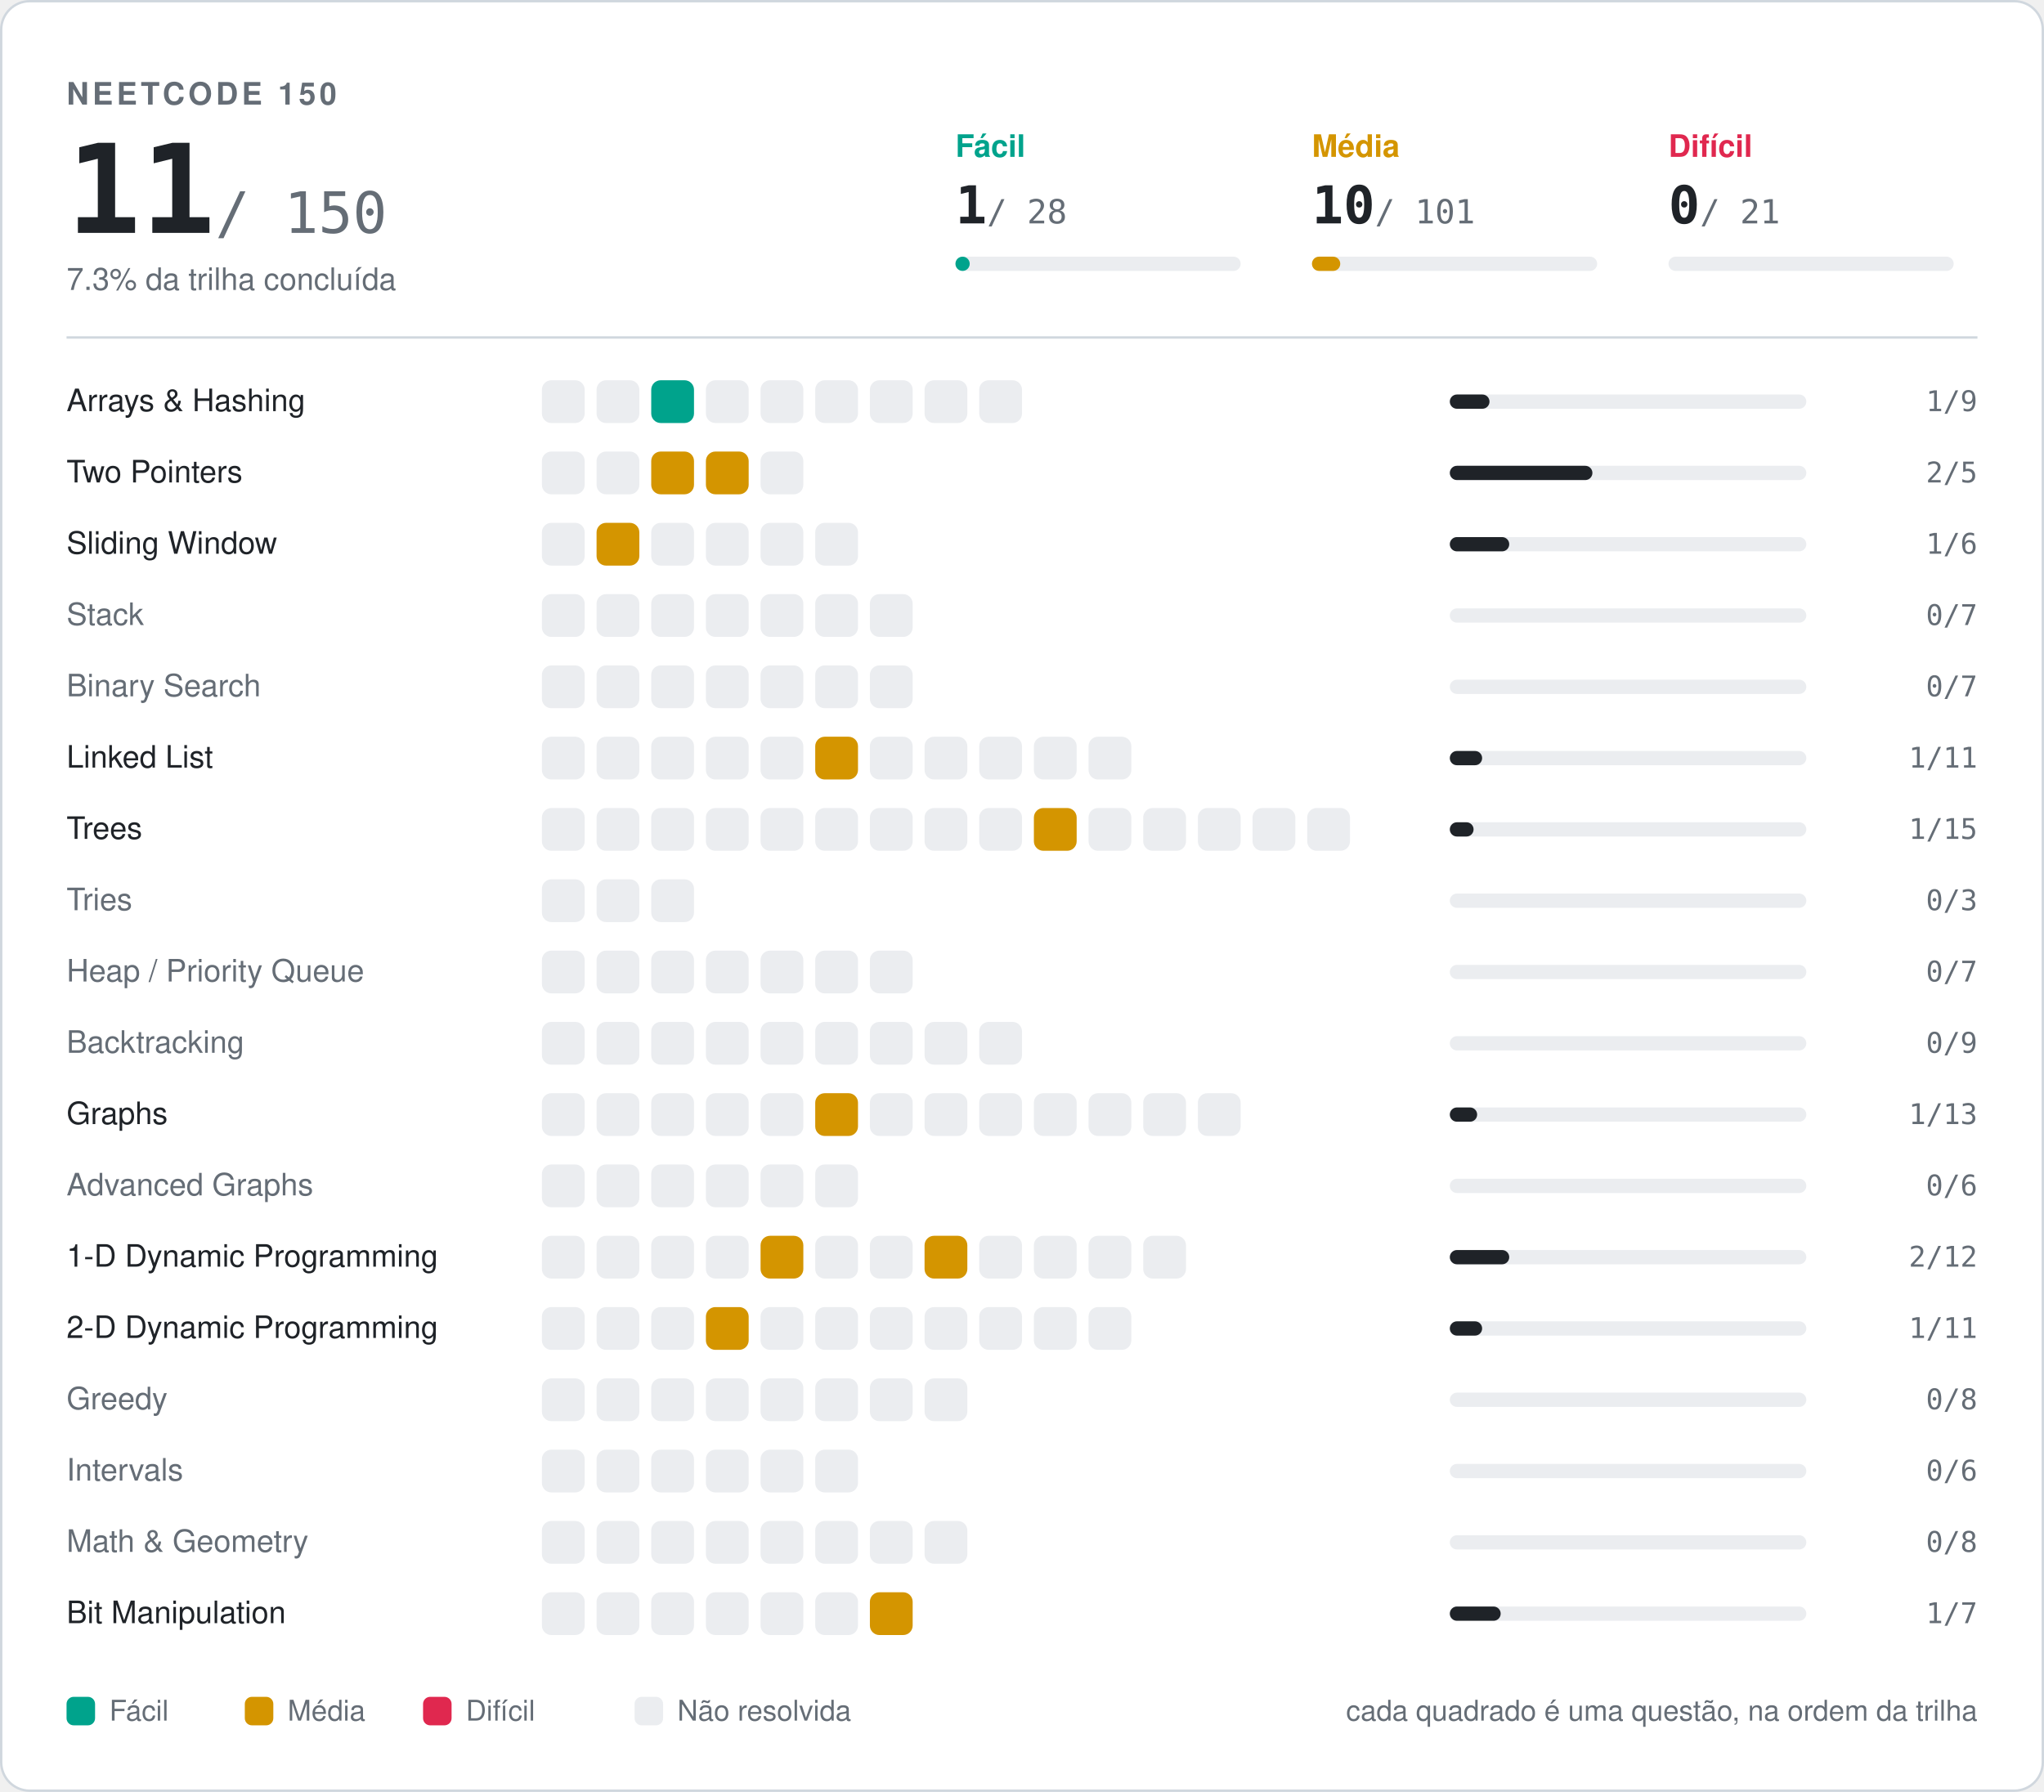
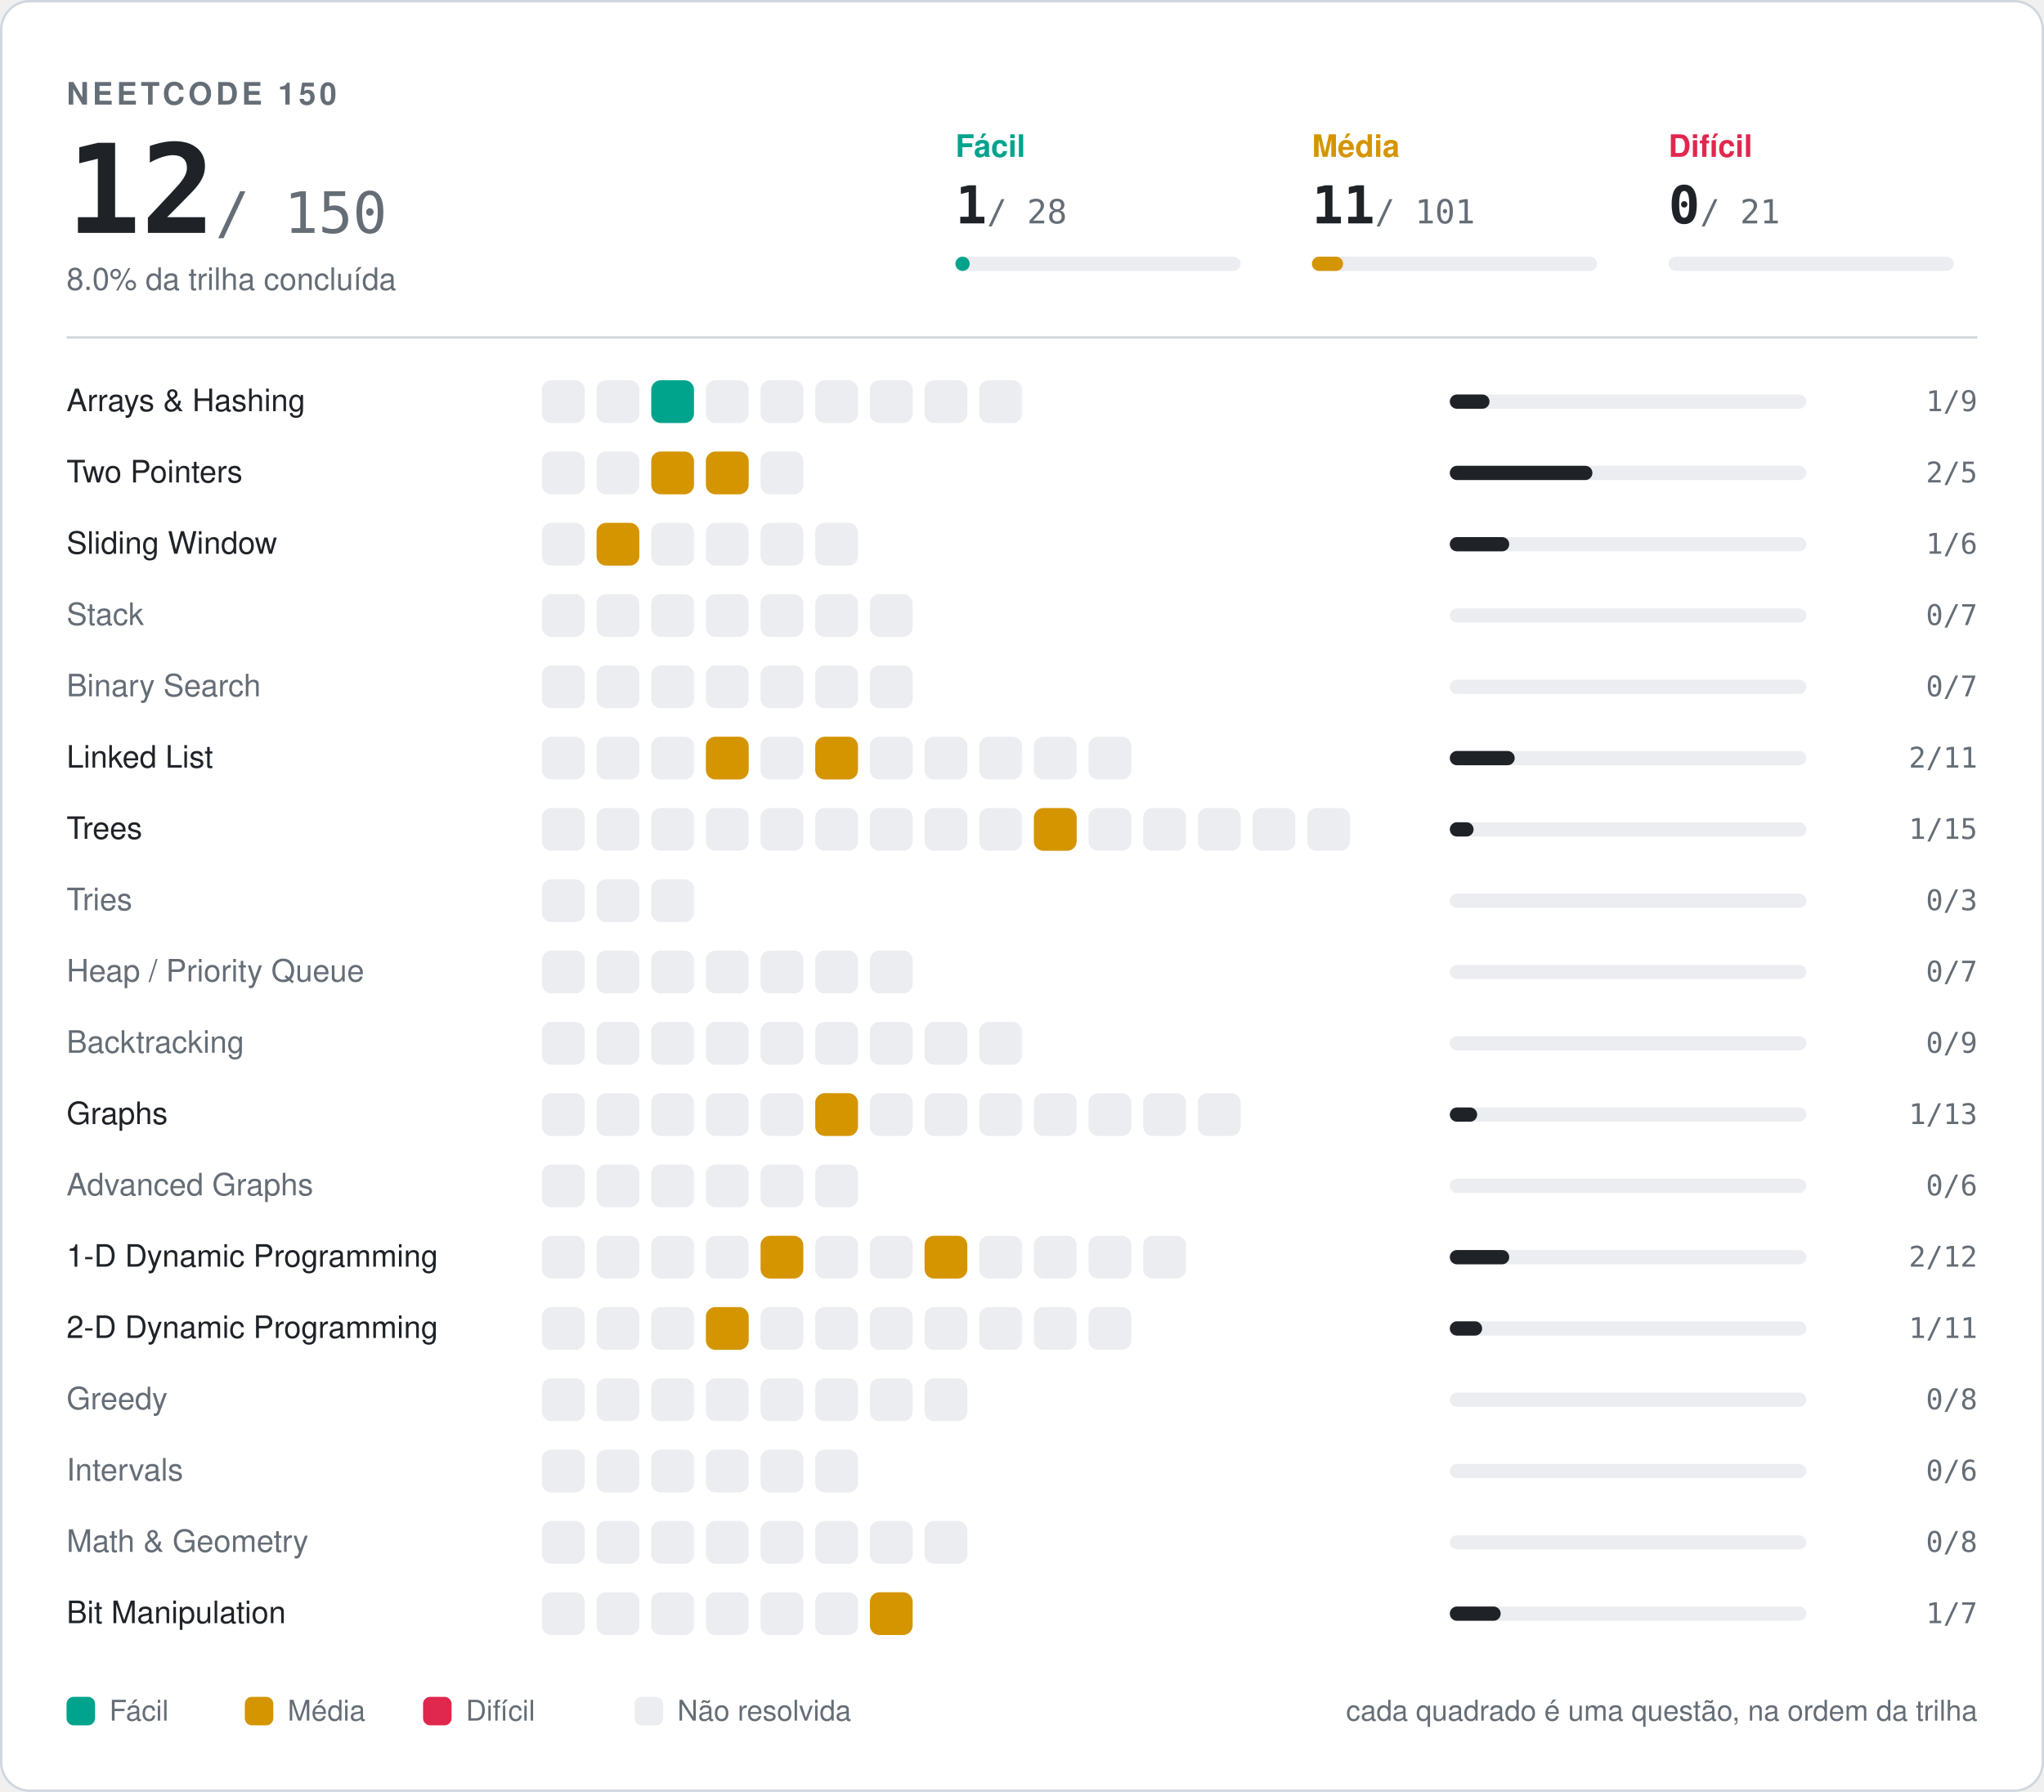
- <svg xmlns="http://www.w3.org/2000/svg" width="860" height="754" viewBox="0 0 860 754" font-family="-apple-system,BlinkMacSystemFont,'Segoe UI',Helvetica,Arial,sans-serif" role="img" aria-label="NeetCode 150: 11 de 150 resolvidas">
+ <svg xmlns="http://www.w3.org/2000/svg" width="860" height="754" viewBox="0 0 860 754" font-family="-apple-system,BlinkMacSystemFont,'Segoe UI',Helvetica,Arial,sans-serif" role="img" aria-label="NeetCode 150: 12 de 150 resolvidas">
  <rect x="0.5" y="0.5" width="859" height="753" rx="12" fill="#ffffff" stroke="#d0d7de" />
  <text x="28" y="44" fill="#656d76" font-size="13" font-weight="600" letter-spacing="1.5">NEETCODE 150</text>
-   <text x="28" y="98" fill="#1f2328" font-family="ui-monospace,SFMono-Regular,'SF Mono',Menlo,Consolas,monospace" font-size="52" font-weight="700">11<tspan fill="#656d76" font-size="24" font-weight="500"> / 150</tspan>
-   </text>
-   <text x="28" y="122" fill="#656d76" font-size="13">7.3% da trilha concluída</text>
+   <text x="28" y="98" fill="#1f2328" font-family="ui-monospace,SFMono-Regular,'SF Mono',Menlo,Consolas,monospace" font-size="52" font-weight="700">12<tspan fill="#656d76" font-size="24" font-weight="500"> / 150</tspan>
+   </text>
+   <text x="28" y="122" fill="#656d76" font-size="13">8.0% da trilha concluída</text>
  <text x="402" y="66" fill="#00a38c" font-size="13" font-weight="600">Fácil</text>
  <text x="402" y="94" fill="#1f2328" font-family="ui-monospace,SFMono-Regular,'SF Mono',Menlo,Consolas,monospace" font-size="22" font-weight="700">1<tspan fill="#656d76" font-size="14" font-weight="500"> / 28</tspan>
  </text>
  <rect x="402" y="108" width="120" height="6" rx="3" fill="#ebedf0" />
  <rect x="402" y="108" width="6.0" height="6" rx="3" fill="#00a38c" />
  <text x="552" y="66" fill="#d49500" font-size="13" font-weight="600">Média</text>
-   <text x="552" y="94" fill="#1f2328" font-family="ui-monospace,SFMono-Regular,'SF Mono',Menlo,Consolas,monospace" font-size="22" font-weight="700">10<tspan fill="#656d76" font-size="14" font-weight="500"> / 101</tspan>
+   <text x="552" y="94" fill="#1f2328" font-family="ui-monospace,SFMono-Regular,'SF Mono',Menlo,Consolas,monospace" font-size="22" font-weight="700">11<tspan fill="#656d76" font-size="14" font-weight="500"> / 101</tspan>
  </text>
  <rect x="552" y="108" width="120" height="6" rx="3" fill="#ebedf0" />
-   <rect x="552" y="108" width="11.9" height="6" rx="3" fill="#d49500" />
+   <rect x="552" y="108" width="13.1" height="6" rx="3" fill="#d49500" />
  <text x="702" y="66" fill="#e0284f" font-size="13" font-weight="600">Difícil</text>
  <text x="702" y="94" fill="#1f2328" font-family="ui-monospace,SFMono-Regular,'SF Mono',Menlo,Consolas,monospace" font-size="22" font-weight="700">0<tspan fill="#656d76" font-size="14" font-weight="500"> / 21</tspan>
  </text>
  <rect x="702" y="108" width="120" height="6" rx="3" fill="#ebedf0" />
  <line x1="28" y1="142" x2="832" y2="142" stroke="#d0d7de" />
  <text x="28" y="173" fill="#1f2328" font-size="13">Arrays &amp; Hashing</text>
  <rect x="228" y="160" width="18" height="18" rx="4" fill="#ebedf0" />
  <rect x="251" y="160" width="18" height="18" rx="4" fill="#ebedf0" />
  <rect x="274" y="160" width="18" height="18" rx="4" fill="#00a38c" />
  <rect x="297" y="160" width="18" height="18" rx="4" fill="#ebedf0" />
  <rect x="320" y="160" width="18" height="18" rx="4" fill="#ebedf0" />
  <rect x="343" y="160" width="18" height="18" rx="4" fill="#ebedf0" />
  <rect x="366" y="160" width="18" height="18" rx="4" fill="#ebedf0" />
  <rect x="389" y="160" width="18" height="18" rx="4" fill="#ebedf0" />
  <rect x="412" y="160" width="18" height="18" rx="4" fill="#ebedf0" />
  <rect x="610" y="166" width="150" height="6" rx="3" fill="#ebedf0" />
  <rect x="610" y="166" width="16.7" height="6" rx="3" fill="#1f2328" />
  <text x="832" y="173" text-anchor="end" fill="#656d76" font-family="ui-monospace,SFMono-Regular,'SF Mono',Menlo,Consolas,monospace" font-size="12">1/9</text>
  <text x="28" y="203" fill="#1f2328" font-size="13">Two Pointers</text>
  <rect x="228" y="190" width="18" height="18" rx="4" fill="#ebedf0" />
  <rect x="251" y="190" width="18" height="18" rx="4" fill="#ebedf0" />
  <rect x="274" y="190" width="18" height="18" rx="4" fill="#d49500" />
  <rect x="297" y="190" width="18" height="18" rx="4" fill="#d49500" />
  <rect x="320" y="190" width="18" height="18" rx="4" fill="#ebedf0" />
  <rect x="610" y="196" width="150" height="6" rx="3" fill="#ebedf0" />
  <rect x="610" y="196" width="60.0" height="6" rx="3" fill="#1f2328" />
  <text x="832" y="203" text-anchor="end" fill="#656d76" font-family="ui-monospace,SFMono-Regular,'SF Mono',Menlo,Consolas,monospace" font-size="12">2/5</text>
  <text x="28" y="233" fill="#1f2328" font-size="13">Sliding Window</text>
  <rect x="228" y="220" width="18" height="18" rx="4" fill="#ebedf0" />
  <rect x="251" y="220" width="18" height="18" rx="4" fill="#d49500" />
  <rect x="274" y="220" width="18" height="18" rx="4" fill="#ebedf0" />
  <rect x="297" y="220" width="18" height="18" rx="4" fill="#ebedf0" />
  <rect x="320" y="220" width="18" height="18" rx="4" fill="#ebedf0" />
  <rect x="343" y="220" width="18" height="18" rx="4" fill="#ebedf0" />
  <rect x="610" y="226" width="150" height="6" rx="3" fill="#ebedf0" />
  <rect x="610" y="226" width="25.0" height="6" rx="3" fill="#1f2328" />
  <text x="832" y="233" text-anchor="end" fill="#656d76" font-family="ui-monospace,SFMono-Regular,'SF Mono',Menlo,Consolas,monospace" font-size="12">1/6</text>
  <text x="28" y="263" fill="#656d76" font-size="13">Stack</text>
  <rect x="228" y="250" width="18" height="18" rx="4" fill="#ebedf0" />
  <rect x="251" y="250" width="18" height="18" rx="4" fill="#ebedf0" />
  <rect x="274" y="250" width="18" height="18" rx="4" fill="#ebedf0" />
  <rect x="297" y="250" width="18" height="18" rx="4" fill="#ebedf0" />
  <rect x="320" y="250" width="18" height="18" rx="4" fill="#ebedf0" />
  <rect x="343" y="250" width="18" height="18" rx="4" fill="#ebedf0" />
  <rect x="366" y="250" width="18" height="18" rx="4" fill="#ebedf0" />
  <rect x="610" y="256" width="150" height="6" rx="3" fill="#ebedf0" />
  <text x="832" y="263" text-anchor="end" fill="#656d76" font-family="ui-monospace,SFMono-Regular,'SF Mono',Menlo,Consolas,monospace" font-size="12">0/7</text>
  <text x="28" y="293" fill="#656d76" font-size="13">Binary Search</text>
  <rect x="228" y="280" width="18" height="18" rx="4" fill="#ebedf0" />
  <rect x="251" y="280" width="18" height="18" rx="4" fill="#ebedf0" />
  <rect x="274" y="280" width="18" height="18" rx="4" fill="#ebedf0" />
  <rect x="297" y="280" width="18" height="18" rx="4" fill="#ebedf0" />
  <rect x="320" y="280" width="18" height="18" rx="4" fill="#ebedf0" />
  <rect x="343" y="280" width="18" height="18" rx="4" fill="#ebedf0" />
  <rect x="366" y="280" width="18" height="18" rx="4" fill="#ebedf0" />
  <rect x="610" y="286" width="150" height="6" rx="3" fill="#ebedf0" />
  <text x="832" y="293" text-anchor="end" fill="#656d76" font-family="ui-monospace,SFMono-Regular,'SF Mono',Menlo,Consolas,monospace" font-size="12">0/7</text>
  <text x="28" y="323" fill="#1f2328" font-size="13">Linked List</text>
  <rect x="228" y="310" width="18" height="18" rx="4" fill="#ebedf0" />
  <rect x="251" y="310" width="18" height="18" rx="4" fill="#ebedf0" />
  <rect x="274" y="310" width="18" height="18" rx="4" fill="#ebedf0" />
-   <rect x="297" y="310" width="18" height="18" rx="4" fill="#ebedf0" />
+   <rect x="297" y="310" width="18" height="18" rx="4" fill="#d49500" />
  <rect x="320" y="310" width="18" height="18" rx="4" fill="#ebedf0" />
  <rect x="343" y="310" width="18" height="18" rx="4" fill="#d49500" />
  <rect x="366" y="310" width="18" height="18" rx="4" fill="#ebedf0" />
  <rect x="389" y="310" width="18" height="18" rx="4" fill="#ebedf0" />
  <rect x="412" y="310" width="18" height="18" rx="4" fill="#ebedf0" />
  <rect x="435" y="310" width="18" height="18" rx="4" fill="#ebedf0" />
  <rect x="458" y="310" width="18" height="18" rx="4" fill="#ebedf0" />
  <rect x="610" y="316" width="150" height="6" rx="3" fill="#ebedf0" />
-   <rect x="610" y="316" width="13.6" height="6" rx="3" fill="#1f2328" />
-   <text x="832" y="323" text-anchor="end" fill="#656d76" font-family="ui-monospace,SFMono-Regular,'SF Mono',Menlo,Consolas,monospace" font-size="12">1/11</text>
+   <rect x="610" y="316" width="27.3" height="6" rx="3" fill="#1f2328" />
+   <text x="832" y="323" text-anchor="end" fill="#656d76" font-family="ui-monospace,SFMono-Regular,'SF Mono',Menlo,Consolas,monospace" font-size="12">2/11</text>
  <text x="28" y="353" fill="#1f2328" font-size="13">Trees</text>
  <rect x="228" y="340" width="18" height="18" rx="4" fill="#ebedf0" />
  <rect x="251" y="340" width="18" height="18" rx="4" fill="#ebedf0" />
  <rect x="274" y="340" width="18" height="18" rx="4" fill="#ebedf0" />
  <rect x="297" y="340" width="18" height="18" rx="4" fill="#ebedf0" />
  <rect x="320" y="340" width="18" height="18" rx="4" fill="#ebedf0" />
  <rect x="343" y="340" width="18" height="18" rx="4" fill="#ebedf0" />
  <rect x="366" y="340" width="18" height="18" rx="4" fill="#ebedf0" />
  <rect x="389" y="340" width="18" height="18" rx="4" fill="#ebedf0" />
  <rect x="412" y="340" width="18" height="18" rx="4" fill="#ebedf0" />
  <rect x="435" y="340" width="18" height="18" rx="4" fill="#d49500" />
  <rect x="458" y="340" width="18" height="18" rx="4" fill="#ebedf0" />
  <rect x="481" y="340" width="18" height="18" rx="4" fill="#ebedf0" />
  <rect x="504" y="340" width="18" height="18" rx="4" fill="#ebedf0" />
  <rect x="527" y="340" width="18" height="18" rx="4" fill="#ebedf0" />
  <rect x="550" y="340" width="18" height="18" rx="4" fill="#ebedf0" />
  <rect x="610" y="346" width="150" height="6" rx="3" fill="#ebedf0" />
  <rect x="610" y="346" width="10.0" height="6" rx="3" fill="#1f2328" />
  <text x="832" y="353" text-anchor="end" fill="#656d76" font-family="ui-monospace,SFMono-Regular,'SF Mono',Menlo,Consolas,monospace" font-size="12">1/15</text>
  <text x="28" y="383" fill="#656d76" font-size="13">Tries</text>
  <rect x="228" y="370" width="18" height="18" rx="4" fill="#ebedf0" />
  <rect x="251" y="370" width="18" height="18" rx="4" fill="#ebedf0" />
  <rect x="274" y="370" width="18" height="18" rx="4" fill="#ebedf0" />
  <rect x="610" y="376" width="150" height="6" rx="3" fill="#ebedf0" />
  <text x="832" y="383" text-anchor="end" fill="#656d76" font-family="ui-monospace,SFMono-Regular,'SF Mono',Menlo,Consolas,monospace" font-size="12">0/3</text>
  <text x="28" y="413" fill="#656d76" font-size="13">Heap / Priority Queue</text>
  <rect x="228" y="400" width="18" height="18" rx="4" fill="#ebedf0" />
  <rect x="251" y="400" width="18" height="18" rx="4" fill="#ebedf0" />
  <rect x="274" y="400" width="18" height="18" rx="4" fill="#ebedf0" />
  <rect x="297" y="400" width="18" height="18" rx="4" fill="#ebedf0" />
  <rect x="320" y="400" width="18" height="18" rx="4" fill="#ebedf0" />
  <rect x="343" y="400" width="18" height="18" rx="4" fill="#ebedf0" />
  <rect x="366" y="400" width="18" height="18" rx="4" fill="#ebedf0" />
  <rect x="610" y="406" width="150" height="6" rx="3" fill="#ebedf0" />
  <text x="832" y="413" text-anchor="end" fill="#656d76" font-family="ui-monospace,SFMono-Regular,'SF Mono',Menlo,Consolas,monospace" font-size="12">0/7</text>
  <text x="28" y="443" fill="#656d76" font-size="13">Backtracking</text>
  <rect x="228" y="430" width="18" height="18" rx="4" fill="#ebedf0" />
  <rect x="251" y="430" width="18" height="18" rx="4" fill="#ebedf0" />
  <rect x="274" y="430" width="18" height="18" rx="4" fill="#ebedf0" />
  <rect x="297" y="430" width="18" height="18" rx="4" fill="#ebedf0" />
  <rect x="320" y="430" width="18" height="18" rx="4" fill="#ebedf0" />
  <rect x="343" y="430" width="18" height="18" rx="4" fill="#ebedf0" />
  <rect x="366" y="430" width="18" height="18" rx="4" fill="#ebedf0" />
  <rect x="389" y="430" width="18" height="18" rx="4" fill="#ebedf0" />
  <rect x="412" y="430" width="18" height="18" rx="4" fill="#ebedf0" />
  <rect x="610" y="436" width="150" height="6" rx="3" fill="#ebedf0" />
  <text x="832" y="443" text-anchor="end" fill="#656d76" font-family="ui-monospace,SFMono-Regular,'SF Mono',Menlo,Consolas,monospace" font-size="12">0/9</text>
  <text x="28" y="473" fill="#1f2328" font-size="13">Graphs</text>
  <rect x="228" y="460" width="18" height="18" rx="4" fill="#ebedf0" />
  <rect x="251" y="460" width="18" height="18" rx="4" fill="#ebedf0" />
  <rect x="274" y="460" width="18" height="18" rx="4" fill="#ebedf0" />
  <rect x="297" y="460" width="18" height="18" rx="4" fill="#ebedf0" />
  <rect x="320" y="460" width="18" height="18" rx="4" fill="#ebedf0" />
  <rect x="343" y="460" width="18" height="18" rx="4" fill="#d49500" />
  <rect x="366" y="460" width="18" height="18" rx="4" fill="#ebedf0" />
  <rect x="389" y="460" width="18" height="18" rx="4" fill="#ebedf0" />
  <rect x="412" y="460" width="18" height="18" rx="4" fill="#ebedf0" />
  <rect x="435" y="460" width="18" height="18" rx="4" fill="#ebedf0" />
  <rect x="458" y="460" width="18" height="18" rx="4" fill="#ebedf0" />
  <rect x="481" y="460" width="18" height="18" rx="4" fill="#ebedf0" />
  <rect x="504" y="460" width="18" height="18" rx="4" fill="#ebedf0" />
  <rect x="610" y="466" width="150" height="6" rx="3" fill="#ebedf0" />
  <rect x="610" y="466" width="11.5" height="6" rx="3" fill="#1f2328" />
  <text x="832" y="473" text-anchor="end" fill="#656d76" font-family="ui-monospace,SFMono-Regular,'SF Mono',Menlo,Consolas,monospace" font-size="12">1/13</text>
  <text x="28" y="503" fill="#656d76" font-size="13">Advanced Graphs</text>
  <rect x="228" y="490" width="18" height="18" rx="4" fill="#ebedf0" />
  <rect x="251" y="490" width="18" height="18" rx="4" fill="#ebedf0" />
  <rect x="274" y="490" width="18" height="18" rx="4" fill="#ebedf0" />
  <rect x="297" y="490" width="18" height="18" rx="4" fill="#ebedf0" />
  <rect x="320" y="490" width="18" height="18" rx="4" fill="#ebedf0" />
  <rect x="343" y="490" width="18" height="18" rx="4" fill="#ebedf0" />
  <rect x="610" y="496" width="150" height="6" rx="3" fill="#ebedf0" />
  <text x="832" y="503" text-anchor="end" fill="#656d76" font-family="ui-monospace,SFMono-Regular,'SF Mono',Menlo,Consolas,monospace" font-size="12">0/6</text>
  <text x="28" y="533" fill="#1f2328" font-size="13">1-D Dynamic Programming</text>
  <rect x="228" y="520" width="18" height="18" rx="4" fill="#ebedf0" />
  <rect x="251" y="520" width="18" height="18" rx="4" fill="#ebedf0" />
  <rect x="274" y="520" width="18" height="18" rx="4" fill="#ebedf0" />
  <rect x="297" y="520" width="18" height="18" rx="4" fill="#ebedf0" />
  <rect x="320" y="520" width="18" height="18" rx="4" fill="#d49500" />
  <rect x="343" y="520" width="18" height="18" rx="4" fill="#ebedf0" />
  <rect x="366" y="520" width="18" height="18" rx="4" fill="#ebedf0" />
  <rect x="389" y="520" width="18" height="18" rx="4" fill="#d49500" />
  <rect x="412" y="520" width="18" height="18" rx="4" fill="#ebedf0" />
  <rect x="435" y="520" width="18" height="18" rx="4" fill="#ebedf0" />
  <rect x="458" y="520" width="18" height="18" rx="4" fill="#ebedf0" />
  <rect x="481" y="520" width="18" height="18" rx="4" fill="#ebedf0" />
  <rect x="610" y="526" width="150" height="6" rx="3" fill="#ebedf0" />
  <rect x="610" y="526" width="25.0" height="6" rx="3" fill="#1f2328" />
  <text x="832" y="533" text-anchor="end" fill="#656d76" font-family="ui-monospace,SFMono-Regular,'SF Mono',Menlo,Consolas,monospace" font-size="12">2/12</text>
  <text x="28" y="563" fill="#1f2328" font-size="13">2-D Dynamic Programming</text>
  <rect x="228" y="550" width="18" height="18" rx="4" fill="#ebedf0" />
  <rect x="251" y="550" width="18" height="18" rx="4" fill="#ebedf0" />
  <rect x="274" y="550" width="18" height="18" rx="4" fill="#ebedf0" />
  <rect x="297" y="550" width="18" height="18" rx="4" fill="#d49500" />
  <rect x="320" y="550" width="18" height="18" rx="4" fill="#ebedf0" />
  <rect x="343" y="550" width="18" height="18" rx="4" fill="#ebedf0" />
  <rect x="366" y="550" width="18" height="18" rx="4" fill="#ebedf0" />
  <rect x="389" y="550" width="18" height="18" rx="4" fill="#ebedf0" />
  <rect x="412" y="550" width="18" height="18" rx="4" fill="#ebedf0" />
  <rect x="435" y="550" width="18" height="18" rx="4" fill="#ebedf0" />
  <rect x="458" y="550" width="18" height="18" rx="4" fill="#ebedf0" />
  <rect x="610" y="556" width="150" height="6" rx="3" fill="#ebedf0" />
  <rect x="610" y="556" width="13.6" height="6" rx="3" fill="#1f2328" />
  <text x="832" y="563" text-anchor="end" fill="#656d76" font-family="ui-monospace,SFMono-Regular,'SF Mono',Menlo,Consolas,monospace" font-size="12">1/11</text>
  <text x="28" y="593" fill="#656d76" font-size="13">Greedy</text>
  <rect x="228" y="580" width="18" height="18" rx="4" fill="#ebedf0" />
  <rect x="251" y="580" width="18" height="18" rx="4" fill="#ebedf0" />
  <rect x="274" y="580" width="18" height="18" rx="4" fill="#ebedf0" />
  <rect x="297" y="580" width="18" height="18" rx="4" fill="#ebedf0" />
  <rect x="320" y="580" width="18" height="18" rx="4" fill="#ebedf0" />
  <rect x="343" y="580" width="18" height="18" rx="4" fill="#ebedf0" />
  <rect x="366" y="580" width="18" height="18" rx="4" fill="#ebedf0" />
  <rect x="389" y="580" width="18" height="18" rx="4" fill="#ebedf0" />
  <rect x="610" y="586" width="150" height="6" rx="3" fill="#ebedf0" />
  <text x="832" y="593" text-anchor="end" fill="#656d76" font-family="ui-monospace,SFMono-Regular,'SF Mono',Menlo,Consolas,monospace" font-size="12">0/8</text>
  <text x="28" y="623" fill="#656d76" font-size="13">Intervals</text>
  <rect x="228" y="610" width="18" height="18" rx="4" fill="#ebedf0" />
  <rect x="251" y="610" width="18" height="18" rx="4" fill="#ebedf0" />
  <rect x="274" y="610" width="18" height="18" rx="4" fill="#ebedf0" />
  <rect x="297" y="610" width="18" height="18" rx="4" fill="#ebedf0" />
  <rect x="320" y="610" width="18" height="18" rx="4" fill="#ebedf0" />
  <rect x="343" y="610" width="18" height="18" rx="4" fill="#ebedf0" />
  <rect x="610" y="616" width="150" height="6" rx="3" fill="#ebedf0" />
  <text x="832" y="623" text-anchor="end" fill="#656d76" font-family="ui-monospace,SFMono-Regular,'SF Mono',Menlo,Consolas,monospace" font-size="12">0/6</text>
  <text x="28" y="653" fill="#656d76" font-size="13">Math &amp; Geometry</text>
  <rect x="228" y="640" width="18" height="18" rx="4" fill="#ebedf0" />
  <rect x="251" y="640" width="18" height="18" rx="4" fill="#ebedf0" />
  <rect x="274" y="640" width="18" height="18" rx="4" fill="#ebedf0" />
  <rect x="297" y="640" width="18" height="18" rx="4" fill="#ebedf0" />
  <rect x="320" y="640" width="18" height="18" rx="4" fill="#ebedf0" />
  <rect x="343" y="640" width="18" height="18" rx="4" fill="#ebedf0" />
  <rect x="366" y="640" width="18" height="18" rx="4" fill="#ebedf0" />
  <rect x="389" y="640" width="18" height="18" rx="4" fill="#ebedf0" />
  <rect x="610" y="646" width="150" height="6" rx="3" fill="#ebedf0" />
  <text x="832" y="653" text-anchor="end" fill="#656d76" font-family="ui-monospace,SFMono-Regular,'SF Mono',Menlo,Consolas,monospace" font-size="12">0/8</text>
  <text x="28" y="683" fill="#1f2328" font-size="13">Bit Manipulation</text>
  <rect x="228" y="670" width="18" height="18" rx="4" fill="#ebedf0" />
  <rect x="251" y="670" width="18" height="18" rx="4" fill="#ebedf0" />
  <rect x="274" y="670" width="18" height="18" rx="4" fill="#ebedf0" />
  <rect x="297" y="670" width="18" height="18" rx="4" fill="#ebedf0" />
  <rect x="320" y="670" width="18" height="18" rx="4" fill="#ebedf0" />
  <rect x="343" y="670" width="18" height="18" rx="4" fill="#ebedf0" />
  <rect x="366" y="670" width="18" height="18" rx="4" fill="#d49500" />
  <rect x="610" y="676" width="150" height="6" rx="3" fill="#ebedf0" />
  <rect x="610" y="676" width="21.4" height="6" rx="3" fill="#1f2328" />
  <text x="832" y="683" text-anchor="end" fill="#656d76" font-family="ui-monospace,SFMono-Regular,'SF Mono',Menlo,Consolas,monospace" font-size="12">1/7</text>
  <rect x="28" y="714" width="12" height="12" rx="3" fill="#00a38c" />
  <text x="46" y="724" fill="#656d76" font-size="12">Fácil</text>
  <rect x="103" y="714" width="12" height="12" rx="3" fill="#d49500" />
  <text x="121" y="724" fill="#656d76" font-size="12">Média</text>
  <rect x="178" y="714" width="12" height="12" rx="3" fill="#e0284f" />
  <text x="196" y="724" fill="#656d76" font-size="12">Difícil</text>
  <rect x="267" y="714" width="12" height="12" rx="3" fill="#ebedf0" />
  <text x="285" y="724" fill="#656d76" font-size="12">Não resolvida</text>
  <text x="832" y="724" text-anchor="end" fill="#656d76" font-size="12">cada quadrado é uma questão, na ordem da trilha</text>
</svg>
